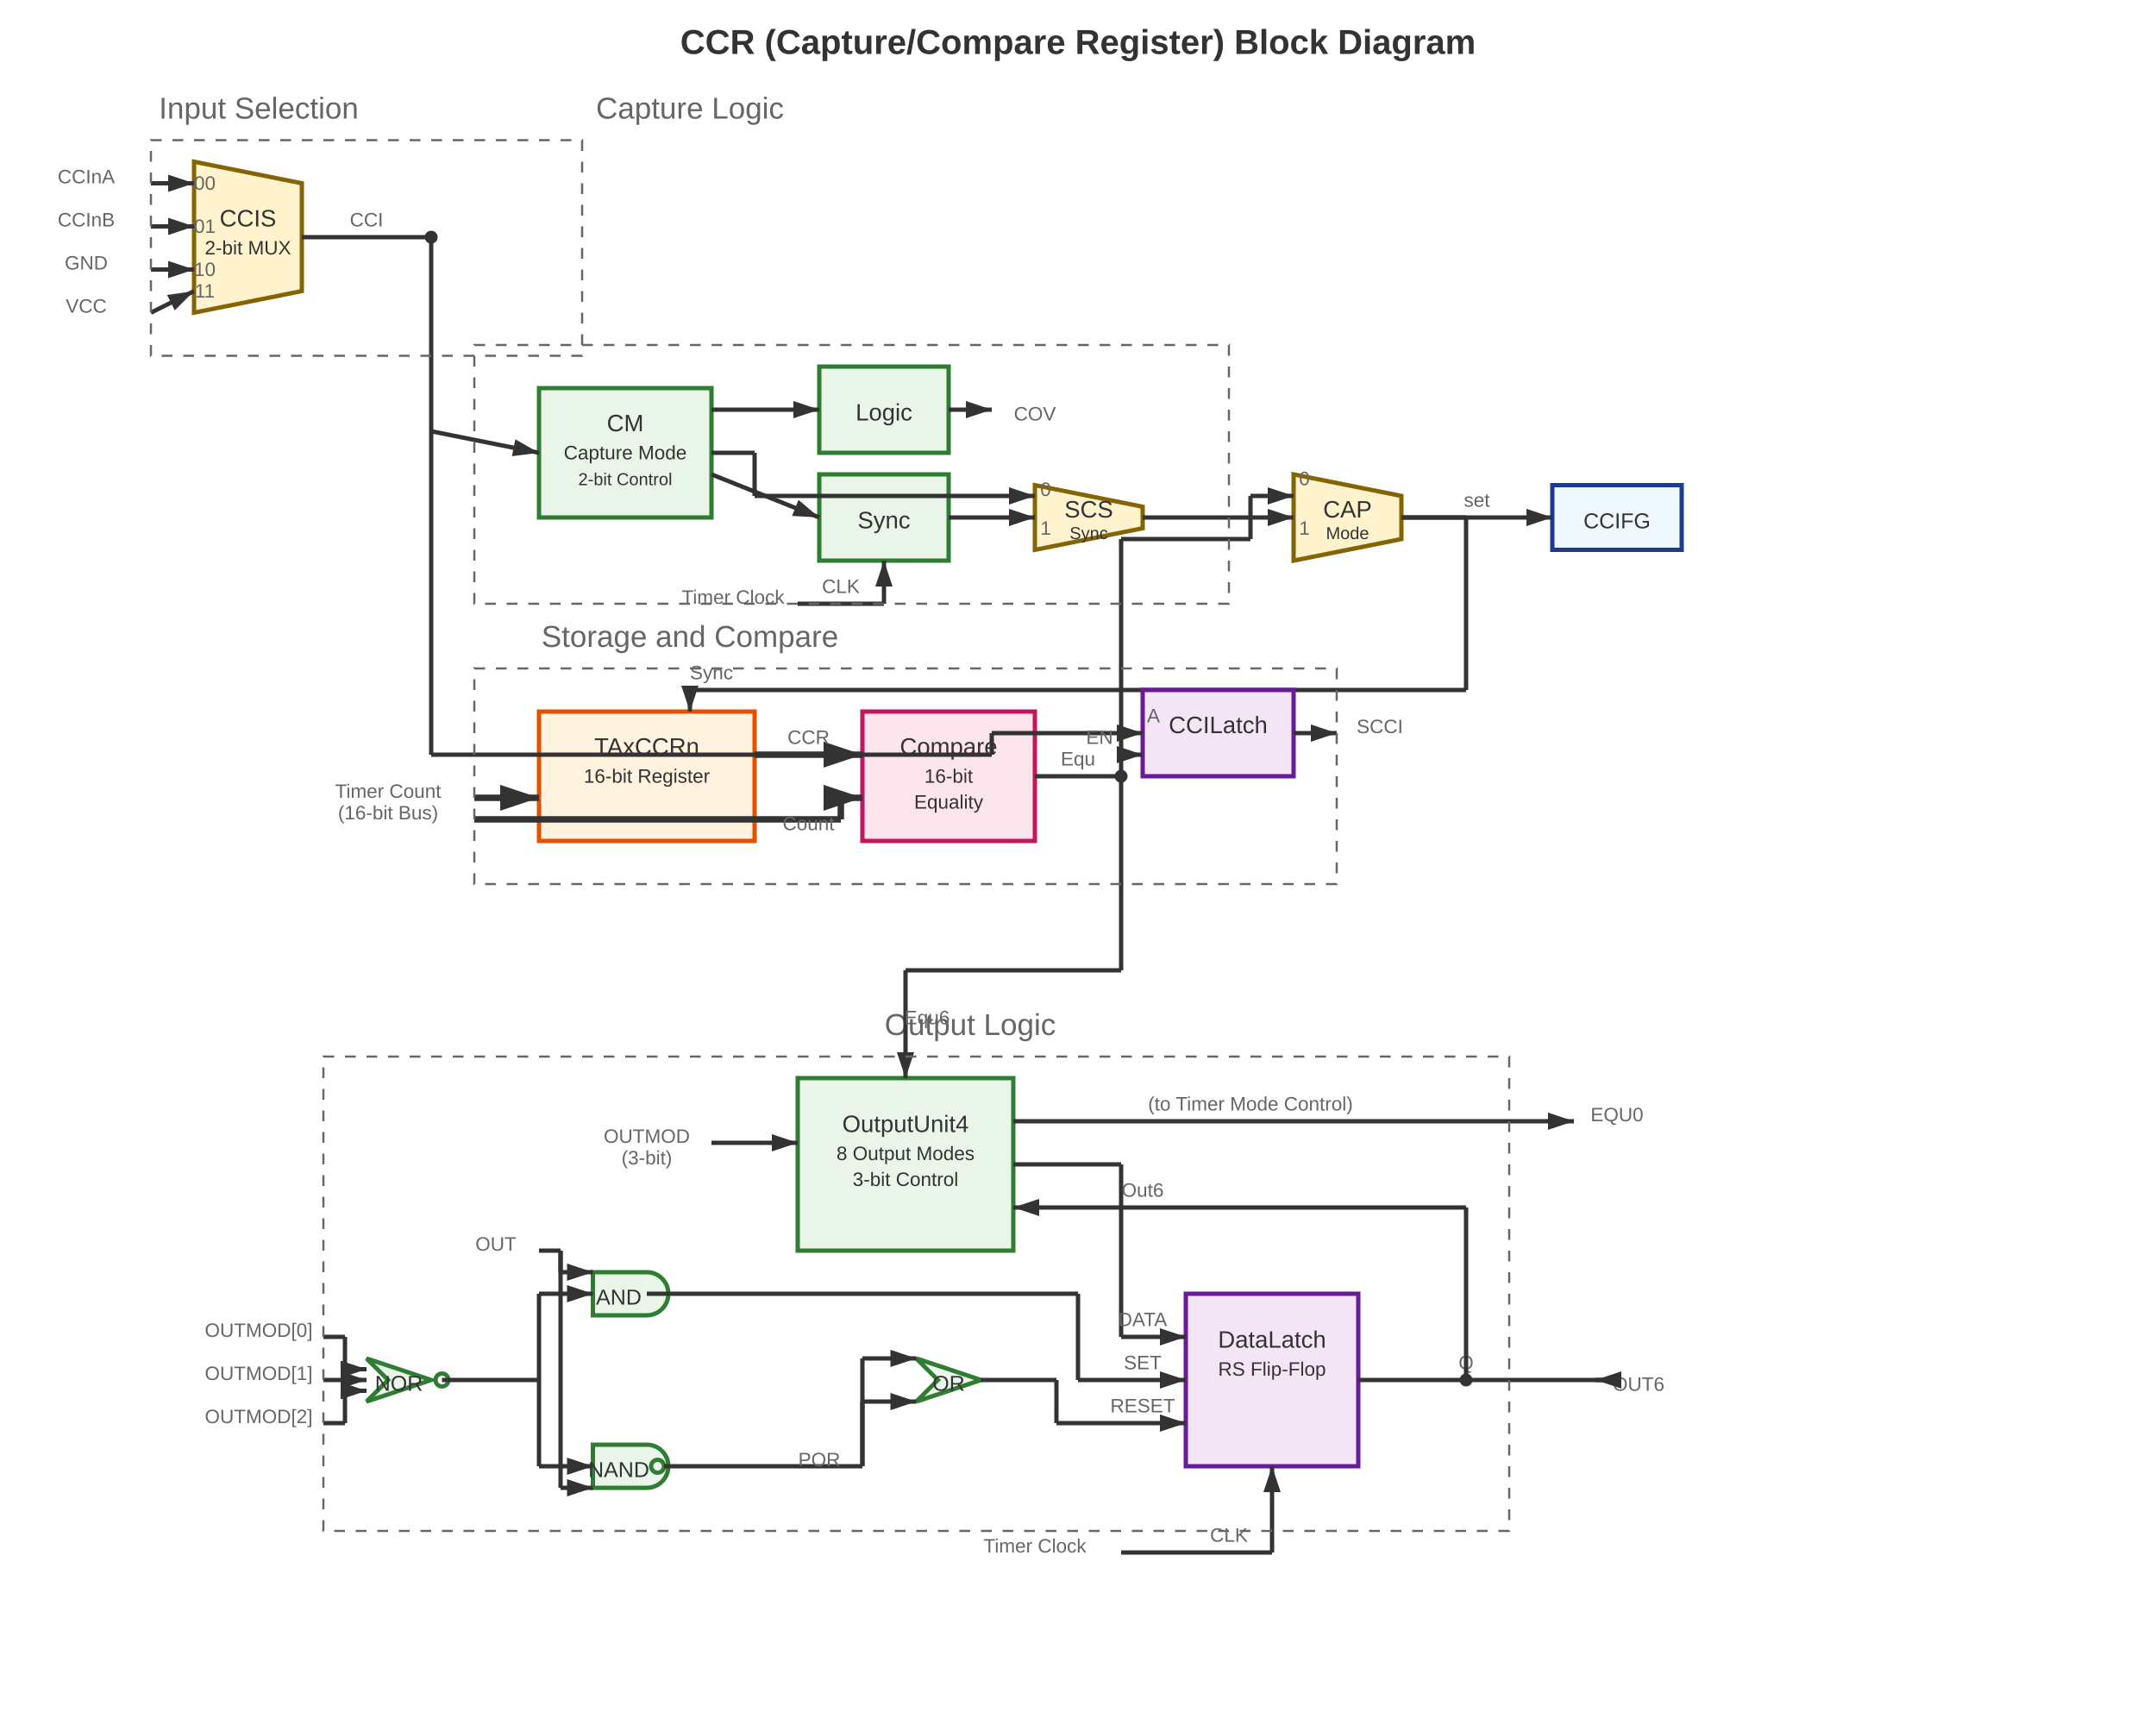
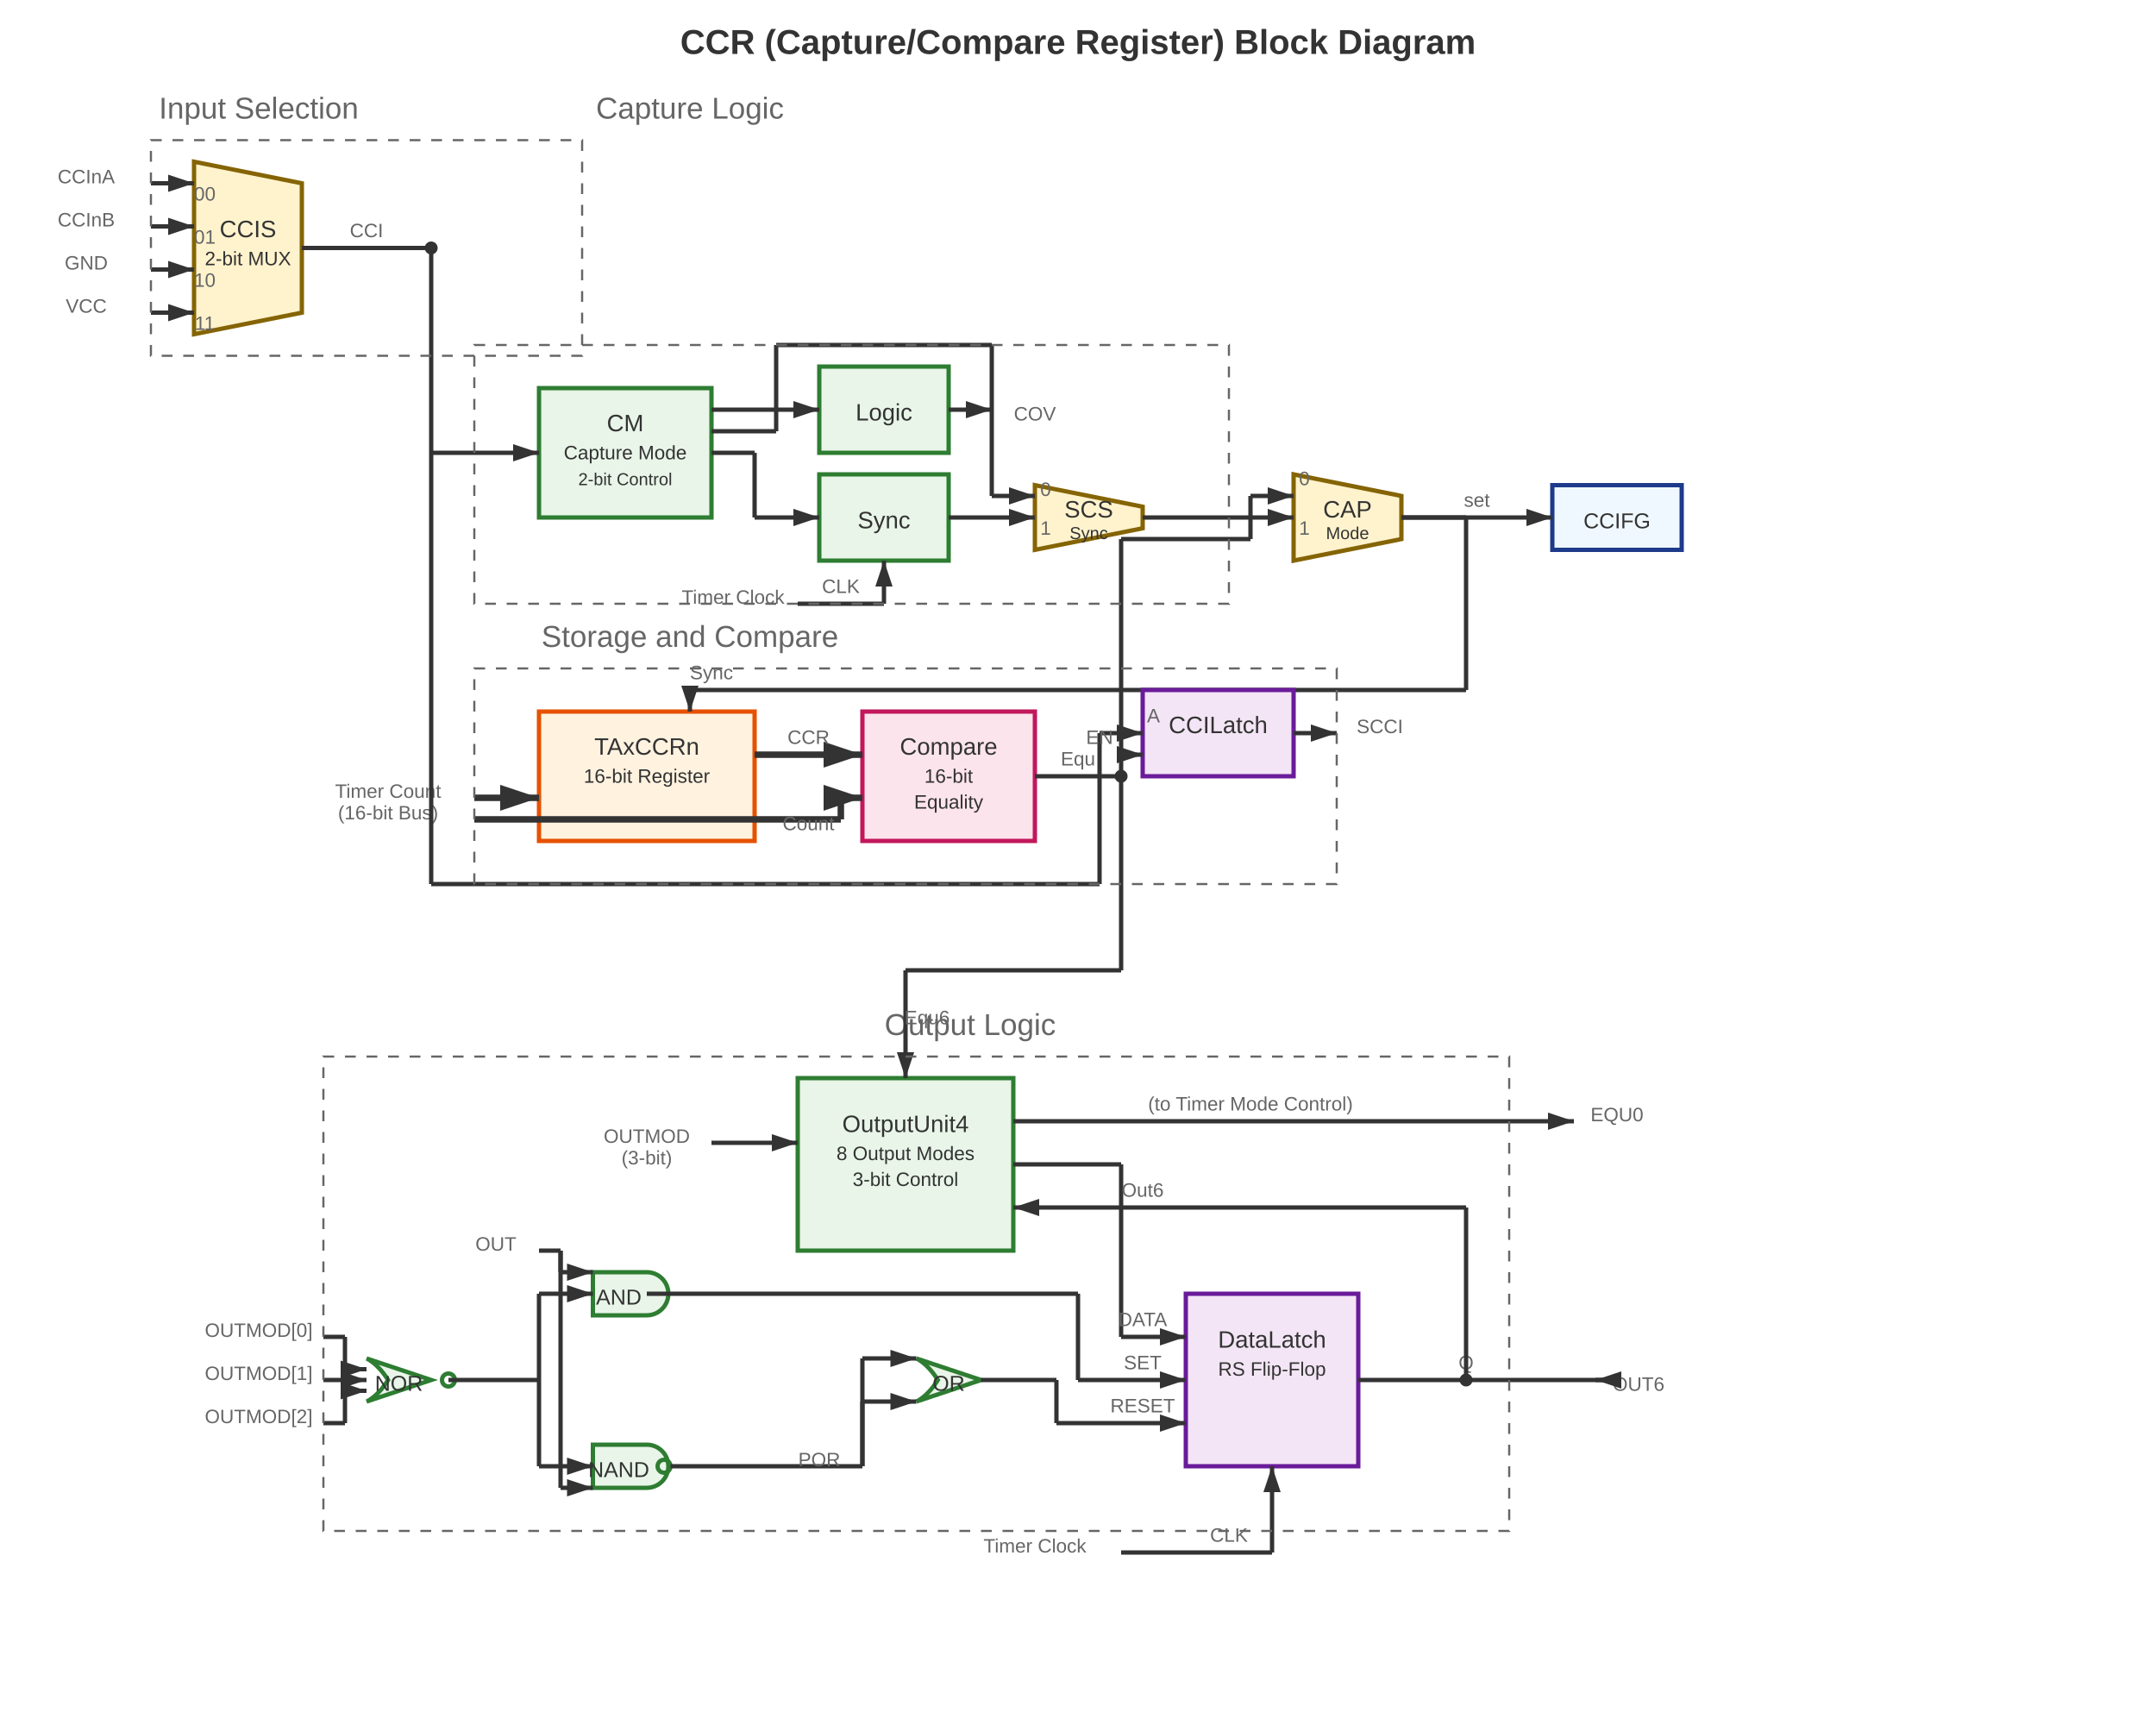
<svg xmlns="http://www.w3.org/2000/svg" width="1000" height="800" viewBox="0 0 1000 800">
  <defs>
    <style>
      .block-rect { fill: #f0f8ff; stroke: #1e3a8a; stroke-width: 2; }
      .multiplexor { fill: #fff3cd; stroke: #856404; stroke-width: 2; }
      .logic-gate { fill: #e8f5e8; stroke: #2e7d32; stroke-width: 2; }
      .register { fill: #fff3e0; stroke: #e65100; stroke-width: 2; }
      .comparator { fill: #fce4ec; stroke: #c2185b; stroke-width: 2; }
      .flipflop { fill: #f3e5f5; stroke: #6a1b9a; stroke-width: 2; }
      .connection { stroke: #333; stroke-width: 2; fill: none; }
      .bus { stroke: #333; stroke-width: 3; fill: none; }
      .label { font-family: Arial, sans-serif; font-size: 11px; fill: #333; text-anchor: middle; }
      .signal-label { font-family: Arial, sans-serif; font-size: 9px; fill: #666; text-anchor: middle; }
      .connection-dot { fill: #333; }
      .branch-point { fill: #333; }
    </style>
    <marker id="arrowhead" markerWidth="6" markerHeight="4" refX="6" refY="2" orient="auto">
      <polygon points="0 0, 6 2, 0 4" fill="#333" />
    </marker>
  </defs>
  <text x="500" y="25" class="label" style="font-size: 16px; font-weight: bold;">CCR (Capture/Compare Register) Block Diagram</text>
  <text x="120" y="55" class="label" style="font-size: 14px; fill: #666;">Input Selection</text>
  <text x="40" y="85" class="signal-label">CCInA</text>
  <text x="40" y="105" class="signal-label">CCInB</text>
  <text x="40" y="125" class="signal-label">GND</text>
  <text x="40" y="145" class="signal-label">VCC</text>
-   <polygon points="90,75 140,85 140,135 90,145 90,75" class="multiplexor" />
-   <text x="115" y="105" class="label">CCIS</text>
-   <text x="115" y="118" class="label" style="font-size: 9px;">2-bit MUX</text>
-   <text x="95" y="88" class="signal-label">00</text>
-   <text x="95" y="108" class="signal-label">01</text>
-   <text x="95" y="128" class="signal-label">10</text>
-   <text x="95" y="138" class="signal-label">11</text>
+   <polygon points="90,75 140,85 140,145 90,155 90,75" class="multiplexor" />
+   <text x="115" y="110" class="label">CCIS</text>
+   <text x="115" y="123" class="label" style="font-size: 9px;">2-bit MUX</text>
+   <text x="95" y="93" class="signal-label">00</text>
+   <text x="95" y="113" class="signal-label">01</text>
+   <text x="95" y="133" class="signal-label">10</text>
+   <text x="95" y="153" class="signal-label">11</text>
  <line x1="70" y1="85" x2="90" y2="85" class="connection" marker-end="url(#arrowhead)" />
  <line x1="70" y1="105" x2="90" y2="105" class="connection" marker-end="url(#arrowhead)" />
  <line x1="70" y1="125" x2="90" y2="125" class="connection" marker-end="url(#arrowhead)" />
-   <line x1="70" y1="145" x2="90" y2="135" class="connection" marker-end="url(#arrowhead)" />
-   <line x1="140" y1="110" x2="200" y2="110" class="connection" />
-   <text x="170" y="105" class="signal-label">CCI</text>
-   <circle cx="200" cy="110" r="3" class="branch-point" />
-   <line x1="200" y1="110" x2="200" y2="200" class="connection" />
-   <line x1="200" y1="200" x2="200" y2="350" class="connection" />
+   <line x1="70" y1="145" x2="90" y2="145" class="connection" marker-end="url(#arrowhead)" />
+   <line x1="140" y1="115" x2="200" y2="115" class="connection" />
+   <text x="170" y="110" class="signal-label">CCI</text>
+   <circle cx="200" cy="115" r="3" class="branch-point" />
+   <line x1="200" y1="115" x2="200" y2="210" class="connection" />
+   <line x1="200" y1="210" x2="200" y2="350" class="connection" />
  <text x="320" y="55" class="label" style="font-size: 14px; fill: #666;">Capture Logic</text>
  <rect x="250" y="180" width="80" height="60" class="logic-gate" />
  <text x="290" y="200" class="label">CM</text>
  <text x="290" y="213" class="label" style="font-size: 9px;">Capture Mode</text>
  <text x="290" y="225" class="label" style="font-size: 8px;">2-bit Control</text>
-   <line x1="200" y1="200" x2="250" y2="210" class="connection" marker-end="url(#arrowhead)" />
+   <line x1="200" y1="210" x2="250" y2="210" class="connection" marker-end="url(#arrowhead)" />
  <rect x="380" y="170" width="60" height="40" class="logic-gate" />
  <text x="410" y="195" class="label">Logic</text>
  <line x1="330" y1="190" x2="380" y2="190" class="connection" marker-end="url(#arrowhead)" />
  <text x="480" y="195" class="signal-label">COV</text>
  <line x1="440" y1="190" x2="460" y2="190" class="connection" marker-end="url(#arrowhead)" />
  <rect x="380" y="220" width="60" height="40" class="logic-gate" />
  <text x="410" y="245" class="label">Sync</text>
-   <line x1="330" y1="220" x2="380" y2="240" class="connection" marker-end="url(#arrowhead)" />
+   <line x1="330" y1="210" x2="350" y2="210" class="connection" />
+   <line x1="350" y1="210" x2="350" y2="240" class="connection" />
+   <line x1="350" y1="240" x2="380" y2="240" class="connection" marker-end="url(#arrowhead)" />
  <text x="340" y="280" class="signal-label">Timer Clock</text>
  <line x1="370" y1="280" x2="410" y2="280" class="connection" />
  <line x1="410" y1="280" x2="410" y2="260" class="connection" marker-end="url(#arrowhead)" />
  <text x="390" y="275" class="signal-label">CLK</text>
  <polygon points="480,225 530,235 530,245 480,255 480,225" class="multiplexor" />
  <text x="505" y="240" class="label">SCS</text>
  <text x="505" y="250" class="label" style="font-size: 8px;">Sync</text>
  <line x1="440" y1="240" x2="480" y2="240" class="connection" marker-end="url(#arrowhead)" />
-   <line x1="330" y1="210" x2="350" y2="210" class="connection" />
-   <line x1="350" y1="210" x2="350" y2="230" class="connection" />
-   <line x1="350" y1="230" x2="480" y2="230" class="connection" marker-end="url(#arrowhead)" />
+   <line x1="330" y1="200" x2="360" y2="200" class="connection" />
+   <line x1="360" y1="200" x2="360" y2="160" class="connection" />
+   <line x1="360" y1="160" x2="460" y2="160" class="connection" />
+   <line x1="460" y1="160" x2="460" y2="230" class="connection" />
+   <line x1="460" y1="230" x2="480" y2="230" class="connection" marker-end="url(#arrowhead)" />
  <text x="485" y="230" class="signal-label">0</text>
  <text x="485" y="248" class="signal-label">1</text>
  <polygon points="600,220 650,230 650,250 600,260 600,220" class="multiplexor" />
  <text x="625" y="240" class="label">CAP</text>
  <text x="625" y="250" class="label" style="font-size: 8px;">Mode</text>
  <line x1="530" y1="240" x2="600" y2="240" class="connection" marker-end="url(#arrowhead)" />
  <text x="605" y="248" class="signal-label">1</text>
  <text x="320" y="300" class="label" style="font-size: 14px; fill: #666;">Storage and Compare</text>
  <rect x="250" y="330" width="100" height="60" class="register" />
  <text x="300" y="350" class="label">TAxCCRn</text>
  <text x="300" y="363" class="label" style="font-size: 9px;">16-bit Register</text>
  <line x1="650" y1="240" x2="680" y2="240" class="connection" />
  <line x1="680" y1="240" x2="680" y2="320" class="connection" />
  <line x1="680" y1="320" x2="320" y2="320" class="connection" />
  <line x1="320" y1="320" x2="320" y2="330" class="connection" marker-end="url(#arrowhead)" />
  <text x="330" y="315" class="signal-label">Sync</text>
  <text x="180" y="370" class="signal-label">Timer Count</text>
  <text x="180" y="380" class="signal-label">(16-bit Bus)</text>
  <line x1="220" y1="370" x2="250" y2="370" class="bus" marker-end="url(#arrowhead)" />
  <rect x="400" y="330" width="80" height="60" class="comparator" />
  <text x="440" y="350" class="label">Compare</text>
  <text x="440" y="363" class="label" style="font-size: 9px;">16-bit</text>
  <text x="440" y="375" class="label" style="font-size: 9px;">Equality</text>
  <line x1="350" y1="350" x2="400" y2="350" class="bus" marker-end="url(#arrowhead)" />
  <text x="375" y="345" class="signal-label">CCR</text>
  <line x1="220" y1="380" x2="390" y2="380" class="bus" />
  <line x1="390" y1="380" x2="390" y2="370" class="bus" />
  <line x1="390" y1="370" x2="400" y2="370" class="bus" marker-end="url(#arrowhead)" />
  <text x="375" y="385" class="signal-label">Count</text>
  <line x1="480" y1="360" x2="520" y2="360" class="connection" />
  <text x="500" y="355" class="signal-label">Equ</text>
  <circle cx="520" cy="360" r="3" class="branch-point" />
  <line x1="520" y1="360" x2="520" y2="250" class="connection" />
  <line x1="520" y1="360" x2="520" y2="450" class="connection" />
  <line x1="520" y1="250" x2="580" y2="250" class="connection" />
  <line x1="580" y1="250" x2="580" y2="230" class="connection" />
  <line x1="580" y1="230" x2="600" y2="230" class="connection" marker-end="url(#arrowhead)" />
  <text x="605" y="225" class="signal-label">0</text>
  <rect x="530" y="320" width="70" height="40" class="flipflop" />
  <text x="565" y="340" class="label">CCILatch</text>
-   <line x1="200" y1="350" x2="460" y2="350" class="connection" />
-   <line x1="460" y1="350" x2="460" y2="340" class="connection" />
-   <line x1="460" y1="340" x2="530" y2="340" class="connection" marker-end="url(#arrowhead)" />
+   <line x1="200" y1="350" x2="200" y2="410" class="connection" />
+   <line x1="200" y1="410" x2="510" y2="410" class="connection" />
+   <line x1="510" y1="410" x2="510" y2="340" class="connection" />
+   <line x1="510" y1="340" x2="530" y2="340" class="connection" marker-end="url(#arrowhead)" />
  <text x="535" y="335" class="signal-label">A</text>
  <line x1="520" y1="350" x2="530" y2="350" class="connection" marker-end="url(#arrowhead)" />
  <text x="510" y="345" class="signal-label">EN</text>
  <text x="640" y="340" class="signal-label">SCCI</text>
  <line x1="600" y1="340" x2="620" y2="340" class="connection" marker-end="url(#arrowhead)" />
  <rect x="720" y="225" width="60" height="30" class="block-rect" />
  <text x="750" y="245" class="label" style="font-size: 10px;">CCIFG</text>
  <line x1="650" y1="240" x2="720" y2="240" class="connection" marker-end="url(#arrowhead)" />
  <text x="685" y="235" class="signal-label">set</text>
  <text x="450" y="480" class="label" style="font-size: 14px; fill: #666;">Output Logic</text>
  <rect x="370" y="500" width="100" height="80" class="logic-gate" />
  <text x="420" y="525" class="label">OutputUnit4</text>
  <text x="420" y="538" class="label" style="font-size: 9px;">8 Output Modes</text>
  <text x="420" y="550" class="label" style="font-size: 9px;">3-bit Control</text>
  <text x="300" y="530" class="signal-label">OUTMOD</text>
  <text x="300" y="540" class="signal-label">(3-bit)</text>
  <line x1="330" y1="530" x2="370" y2="530" class="connection" marker-end="url(#arrowhead)" />
  <line x1="520" y1="450" x2="420" y2="450" class="connection" />
  <line x1="420" y1="450" x2="420" y2="500" class="connection" marker-end="url(#arrowhead)" />
  <text x="430" y="475" class="signal-label">Equ6</text>
-   <path d="M 170 630 Q 175 635 180 640 Q 175 645 170 650 Q 185 645 200 640 Q 185 635 170 630 Z" class="logic-gate" />
-   <circle cx="205" cy="640" r="3" fill="none" stroke="#2e7d32" stroke-width="2" />
+   <path d="M 170 630 C 170 630 175 632 180 640 C 175 648 170 650 170 650 C 185 645 200 640 200 640 C 185 635 170 630 170 630 Z" class="logic-gate" />
+   <circle cx="208" cy="640" r="3" fill="none" stroke="#2e7d32" stroke-width="2" />
  <text x="185" y="645" class="label" style="font-size: 10px;">NOR</text>
  <text x="120" y="620" class="signal-label">OUTMOD[0]</text>
  <text x="120" y="640" class="signal-label">OUTMOD[1]</text>
  <text x="120" y="660" class="signal-label">OUTMOD[2]</text>
  <line x1="150" y1="620" x2="160" y2="620" class="connection" />
  <line x1="160" y1="620" x2="160" y2="635" class="connection" />
  <line x1="160" y1="635" x2="170" y2="635" class="connection" marker-end="url(#arrowhead)" />
  <line x1="150" y1="640" x2="170" y2="640" class="connection" marker-end="url(#arrowhead)" />
  <line x1="150" y1="660" x2="160" y2="660" class="connection" />
  <line x1="160" y1="660" x2="160" y2="645" class="connection" />
  <line x1="160" y1="645" x2="170" y2="645" class="connection" marker-end="url(#arrowhead)" />
  <path d="M 275 590 L 300 590 A 10 10 0 0 1 300 610 L 275 610 Z" class="logic-gate" />
  <text x="287" y="605" class="label" style="font-size: 10px;">AND</text>
  <path d="M 275 670 L 300 670 A 10 10 0 0 1 300 690 L 275 690 Z" class="logic-gate" />
-   <circle cx="305" cy="680" r="3" fill="none" stroke="#2e7d32" stroke-width="2" />
+   <circle cx="308" cy="680" r="3" fill="none" stroke="#2e7d32" stroke-width="2" />
  <text x="287" y="685" class="label" style="font-size: 10px;">NAND</text>
-   <path d="M 425 630 Q 430 635 435 640 Q 430 645 425 650 Q 440 645 455 640 Q 440 635 425 630 Z" class="logic-gate" />
+   <path d="M 425 630 C 425 630 430 632 435 640 C 430 648 425 650 425 650 C 440 645 455 640 455 640 C 440 635 425 630 425 630 Z" class="logic-gate" />
  <text x="440" y="645" class="label" style="font-size: 10px;">OR</text>
-   <line x1="205" y1="640" x2="250" y2="640" class="connection" />
+   <line x1="208" y1="640" x2="250" y2="640" class="connection" />
  <line x1="250" y1="640" x2="250" y2="600" class="connection" />
  <line x1="250" y1="600" x2="275" y2="600" class="connection" marker-end="url(#arrowhead)" />
  <line x1="250" y1="640" x2="250" y2="680" class="connection" />
  <line x1="250" y1="680" x2="275" y2="680" class="connection" marker-end="url(#arrowhead)" />
  <text x="230" y="580" class="signal-label">OUT</text>
  <line x1="250" y1="580" x2="260" y2="580" class="connection" />
  <line x1="260" y1="580" x2="260" y2="590" class="connection" />
  <line x1="260" y1="590" x2="275" y2="590" class="connection" marker-end="url(#arrowhead)" />
  <line x1="260" y1="580" x2="260" y2="690" class="connection" />
  <line x1="260" y1="690" x2="275" y2="690" class="connection" marker-end="url(#arrowhead)" />
-   <line x1="308" y1="680" x2="400" y2="680" class="connection" />
+   <line x1="311" y1="680" x2="400" y2="680" class="connection" />
  <line x1="400" y1="680" x2="400" y2="650" class="connection" />
  <line x1="400" y1="650" x2="425" y2="650" class="connection" marker-end="url(#arrowhead)" />
  <text x="380" y="680" class="signal-label">POR</text>
  <line x1="400" y1="680" x2="400" y2="630" class="connection" />
  <line x1="400" y1="630" x2="425" y2="630" class="connection" marker-end="url(#arrowhead)" />
  <rect x="550" y="600" width="80" height="80" class="flipflop" />
  <text x="590" y="625" class="label">DataLatch</text>
  <text x="590" y="638" class="label" style="font-size: 9px;">RS Flip-Flop</text>
  <line x1="470" y1="540" x2="520" y2="540" class="connection" />
  <line x1="520" y1="540" x2="520" y2="620" class="connection" />
  <line x1="520" y1="620" x2="550" y2="620" class="connection" marker-end="url(#arrowhead)" />
  <text x="530" y="615" class="signal-label">DATA</text>
  <line x1="300" y1="600" x2="500" y2="600" class="connection" />
  <line x1="500" y1="600" x2="500" y2="640" class="connection" />
  <line x1="500" y1="640" x2="550" y2="640" class="connection" marker-end="url(#arrowhead)" />
  <text x="530" y="635" class="signal-label">SET</text>
  <line x1="455" y1="640" x2="490" y2="640" class="connection" />
  <line x1="490" y1="640" x2="490" y2="660" class="connection" />
  <line x1="490" y1="660" x2="550" y2="660" class="connection" marker-end="url(#arrowhead)" />
  <text x="530" y="655" class="signal-label">RESET</text>
  <text x="480" y="720" class="signal-label">Timer Clock</text>
  <line x1="520" y1="720" x2="590" y2="720" class="connection" />
  <line x1="590" y1="720" x2="590" y2="680" class="connection" marker-end="url(#arrowhead)" />
  <text x="570" y="715" class="signal-label">CLK</text>
  <line x1="630" y1="640" x2="680" y2="640" class="connection" />
  <text x="680" y="635" class="signal-label">Q</text>
  <circle cx="680" cy="640" r="3" class="branch-point" />
  <line x1="680" y1="640" x2="750" y2="640" class="connection" />
  <line x1="680" y1="640" x2="680" y2="560" class="connection" />
  <line x1="680" y1="560" x2="470" y2="560" class="connection" marker-end="url(#arrowhead)" />
  <text x="760" y="645" class="signal-label">OUT6</text>
  <line x1="750" y1="640" x2="740" y2="640" class="connection" marker-end="url(#arrowhead)" />
  <text x="530" y="555" class="signal-label">Out6</text>
  <text x="750" y="520" class="signal-label">EQU0</text>
  <line x1="470" y1="520" x2="730" y2="520" class="connection" marker-end="url(#arrowhead)" />
  <text x="580" y="515" class="signal-label">(to Timer Mode Control)</text>
  <rect x="70" y="65" width="200" height="100" fill="none" stroke="#666" stroke-width="1" stroke-dasharray="5,5" />
  <rect x="220" y="160" width="350" height="120" fill="none" stroke="#666" stroke-width="1" stroke-dasharray="5,5" />
  <rect x="220" y="310" width="400" height="100" fill="none" stroke="#666" stroke-width="1" stroke-dasharray="5,5" />
  <rect x="150" y="490" width="550" height="220" fill="none" stroke="#666" stroke-width="1" stroke-dasharray="5,5" />
</svg>
